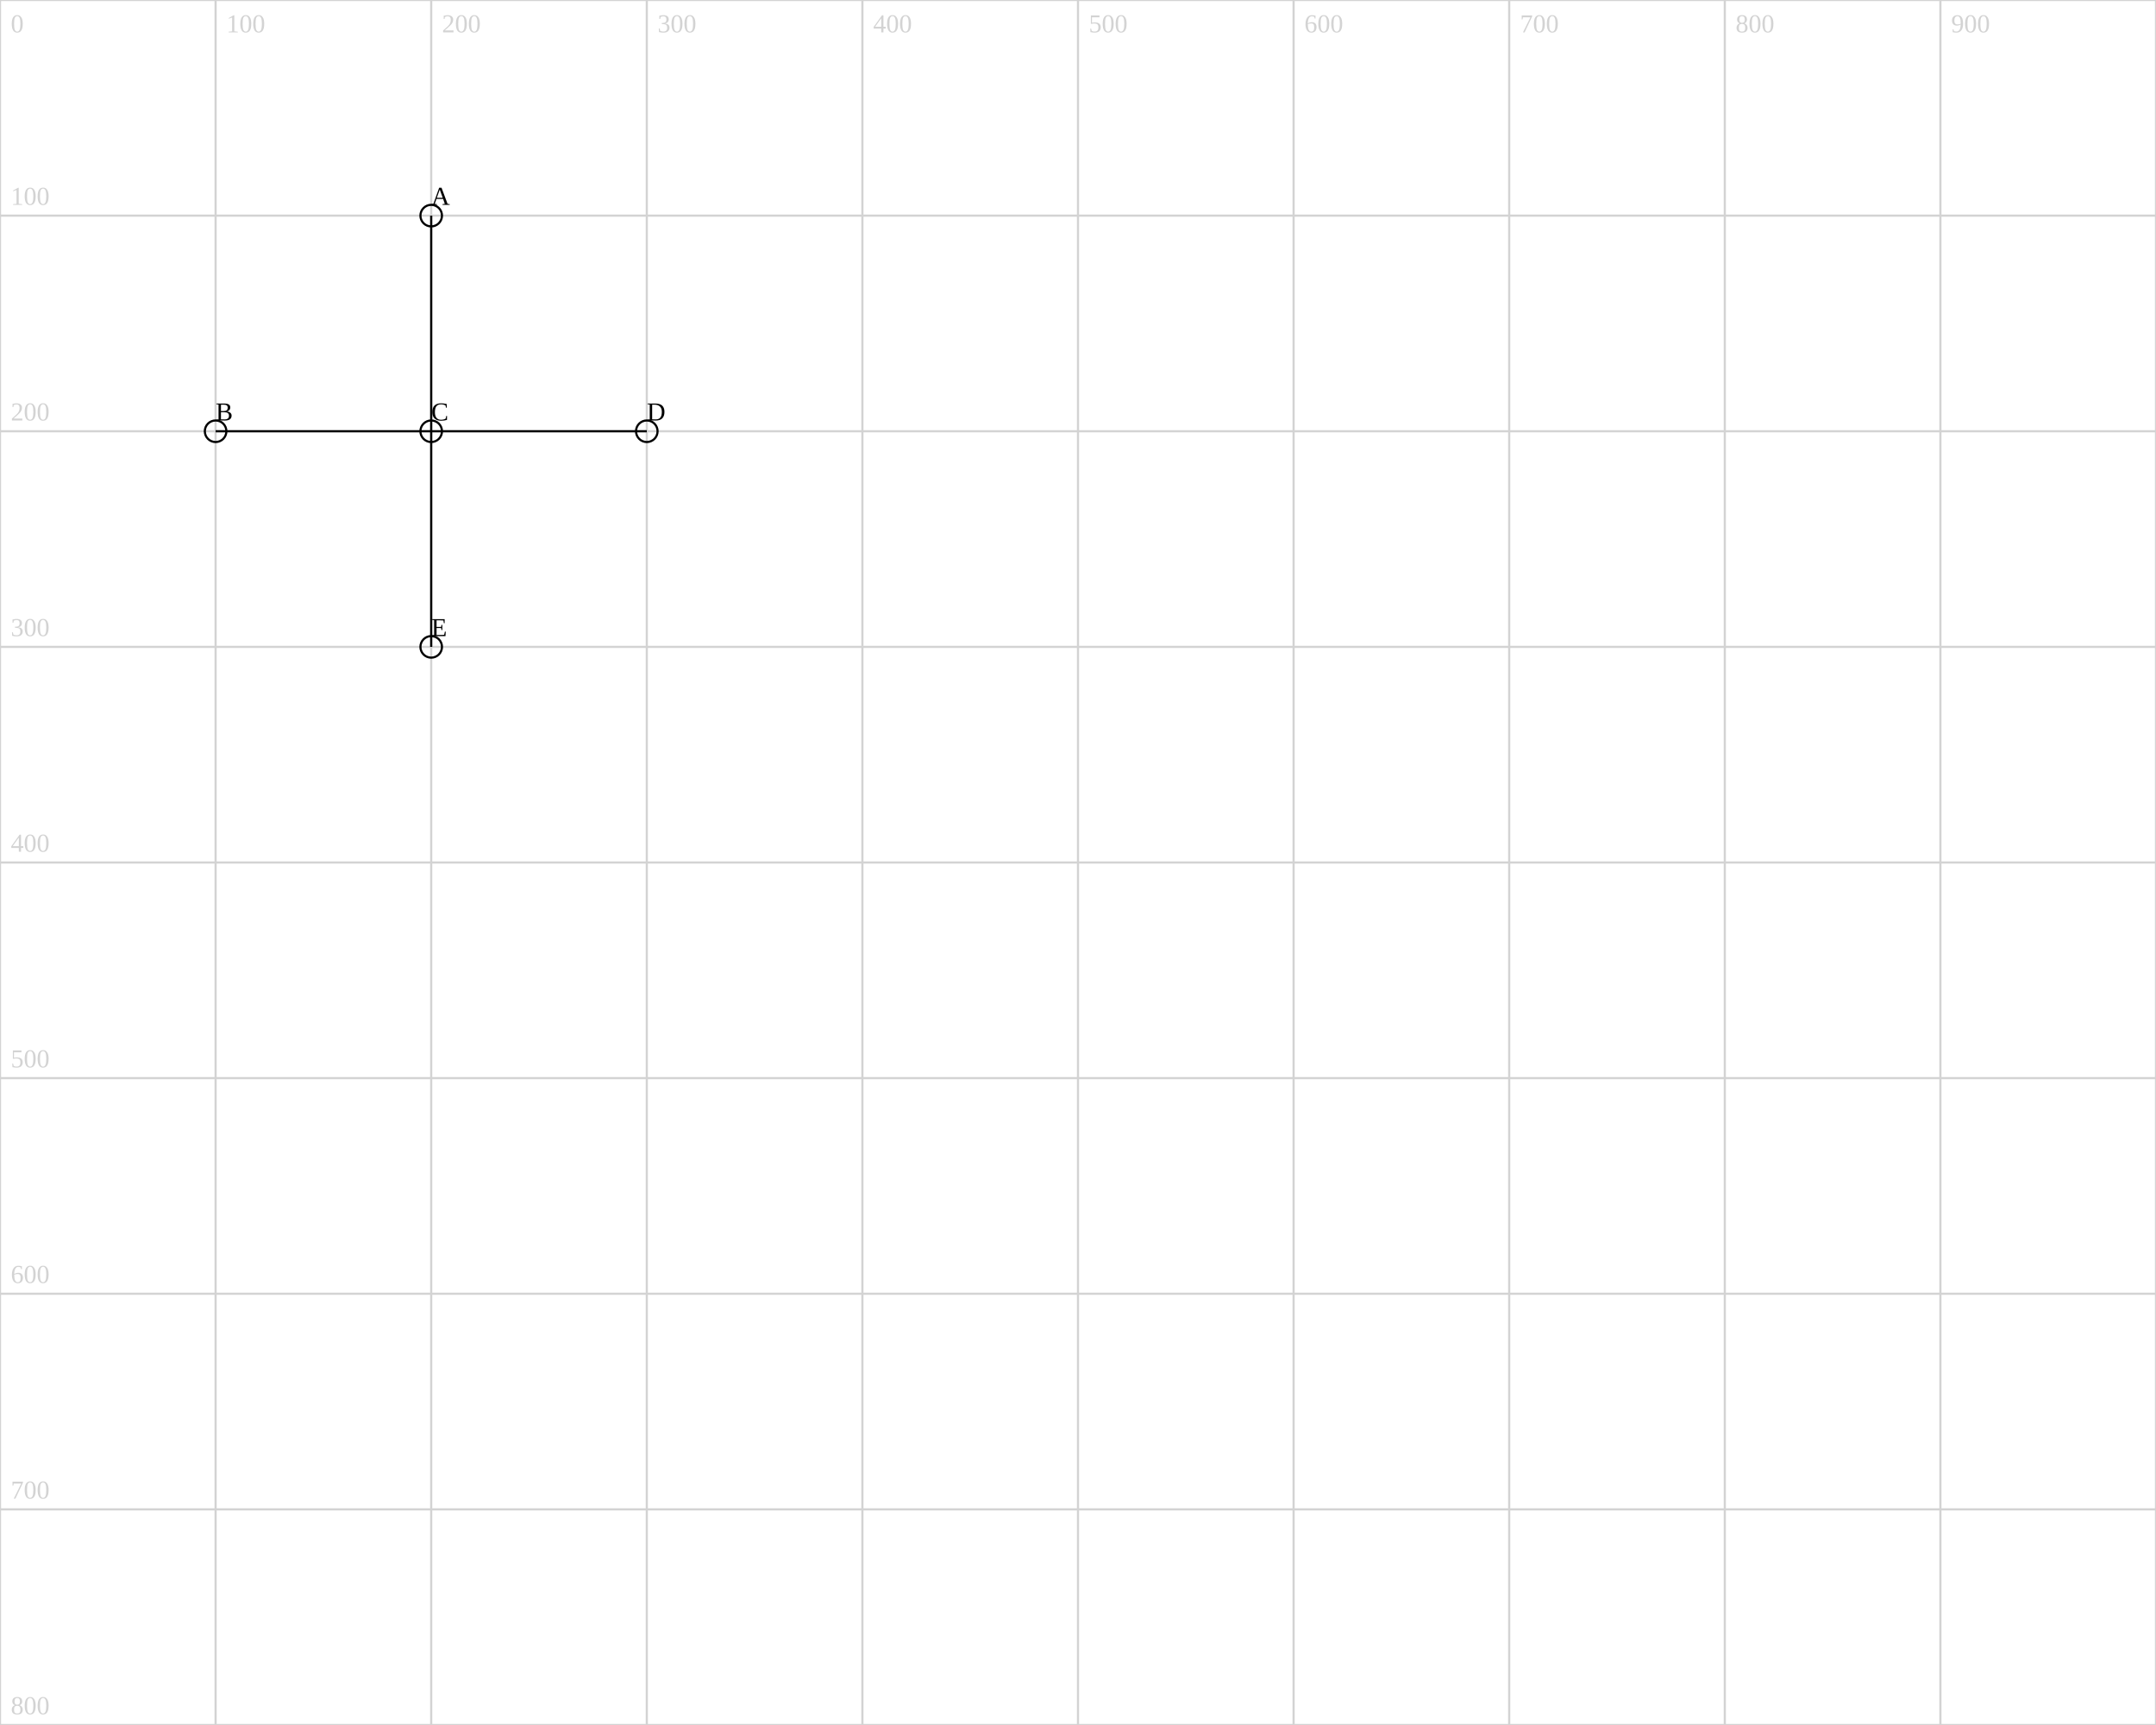
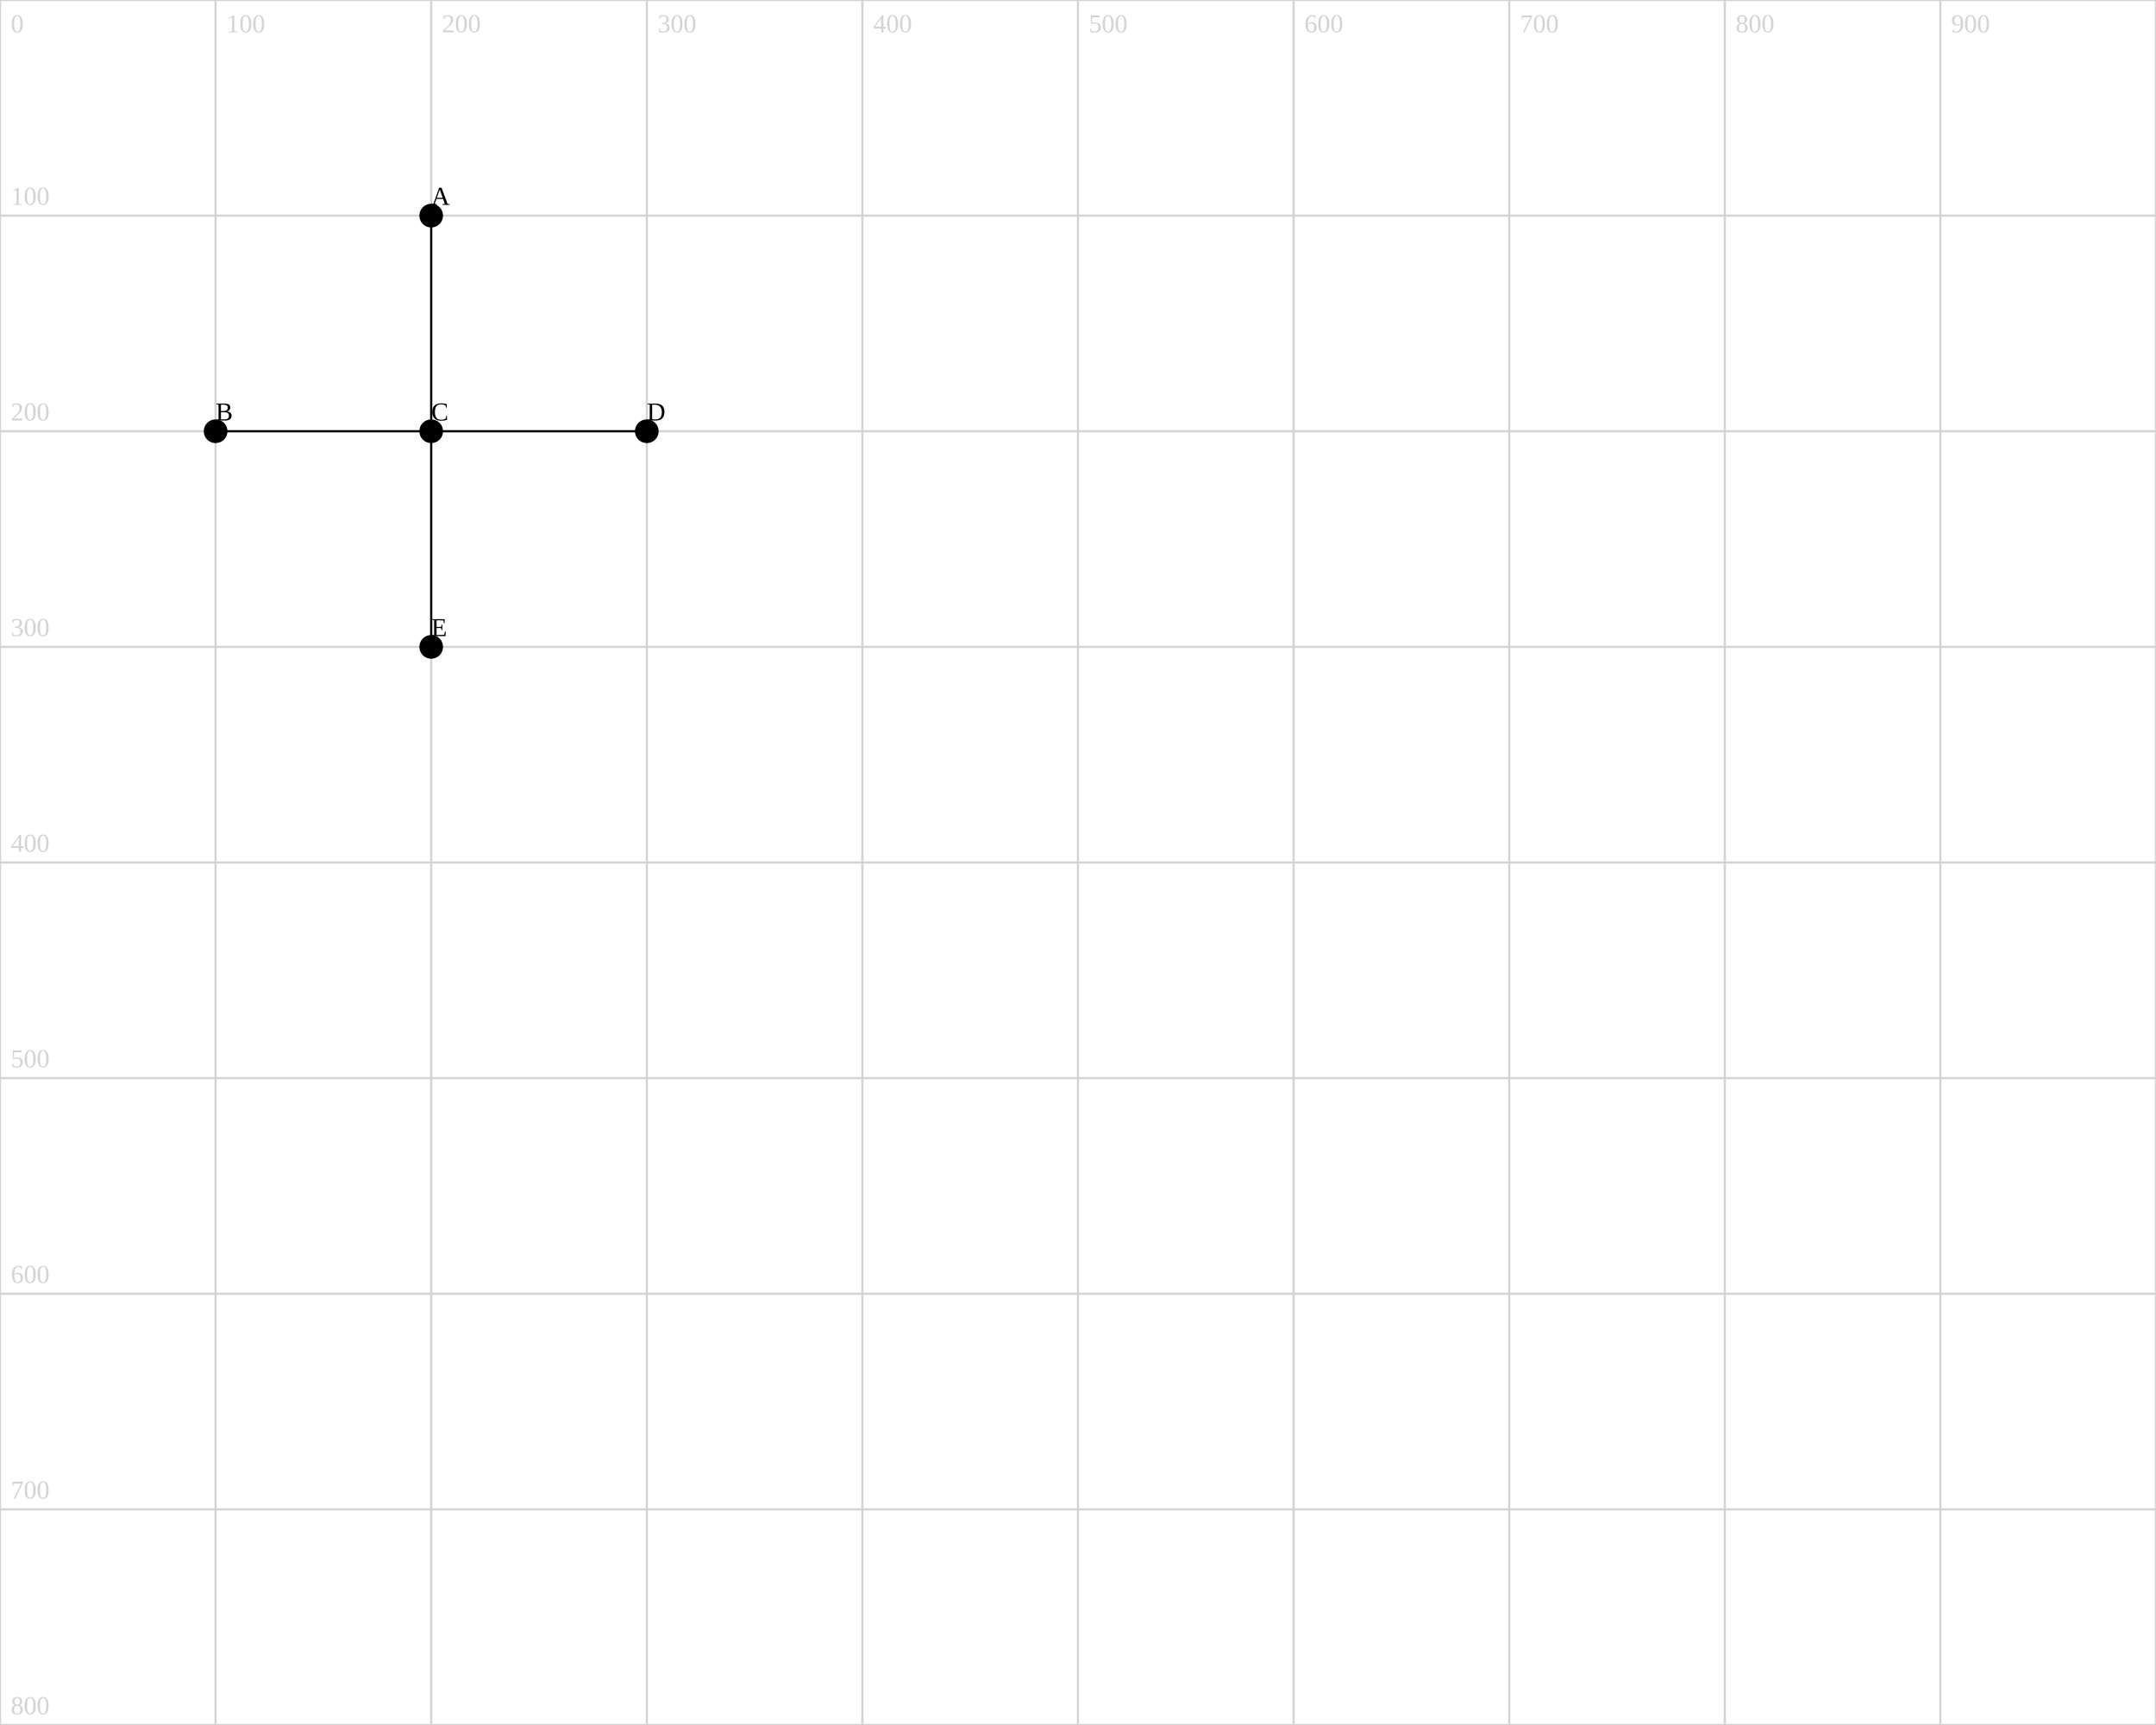
<svg xmlns="http://www.w3.org/2000/svg" version="1.1" width="1000" height="800">
  <line x1="0" y1="0" x2="1000" y2="0" stroke="lightgrey" />
  <text x="5" y="-5" fill="lightgrey">0</text>
  <line x1="0" y1="100" x2="1000" y2="100" stroke="lightgrey" />
  <text x="5" y="95" fill="lightgrey">100</text>
  <line x1="0" y1="200" x2="1000" y2="200" stroke="lightgrey" />
  <text x="5" y="195" fill="lightgrey">200</text>
  <line x1="0" y1="300" x2="1000" y2="300" stroke="lightgrey" />
  <text x="5" y="295" fill="lightgrey">300</text>
  <line x1="0" y1="400" x2="1000" y2="400" stroke="lightgrey" />
  <text x="5" y="395" fill="lightgrey">400</text>
  <line x1="0" y1="500" x2="1000" y2="500" stroke="lightgrey" />
  <text x="5" y="495" fill="lightgrey">500</text>
  <line x1="0" y1="600" x2="1000" y2="600" stroke="lightgrey" />
  <text x="5" y="595" fill="lightgrey">600</text>
  <line x1="0" y1="700" x2="1000" y2="700" stroke="lightgrey" />
  <text x="5" y="695" fill="lightgrey">700</text>
  <line x1="0" y1="800" x2="1000" y2="800" stroke="lightgrey" />
  <text x="5" y="795" fill="lightgrey">800</text>
  <line x1="0" y1="0" x2="0" y2="800" stroke="lightgrey" />
  <text x="5" y="15" fill="lightgrey">0</text>
  <line x1="100" y1="0" x2="100" y2="800" stroke="lightgrey" />
  <text x="105" y="15" fill="lightgrey">100</text>
  <line x1="200" y1="0" x2="200" y2="800" stroke="lightgrey" />
  <text x="205" y="15" fill="lightgrey">200</text>
  <line x1="300" y1="0" x2="300" y2="800" stroke="lightgrey" />
  <text x="305" y="15" fill="lightgrey">300</text>
  <line x1="400" y1="0" x2="400" y2="800" stroke="lightgrey" />
  <text x="405" y="15" fill="lightgrey">400</text>
  <line x1="500" y1="0" x2="500" y2="800" stroke="lightgrey" />
  <text x="505" y="15" fill="lightgrey">500</text>
  <line x1="600" y1="0" x2="600" y2="800" stroke="lightgrey" />
  <text x="605" y="15" fill="lightgrey">600</text>
  <line x1="700" y1="0" x2="700" y2="800" stroke="lightgrey" />
  <text x="705" y="15" fill="lightgrey">700</text>
  <line x1="800" y1="0" x2="800" y2="800" stroke="lightgrey" />
  <text x="805" y="15" fill="lightgrey">800</text>
  <line x1="900" y1="0" x2="900" y2="800" stroke="lightgrey" />
  <text x="905" y="15" fill="lightgrey">900</text>
  <line x1="1000" y1="0" x2="1000" y2="800" stroke="lightgrey" />
  <text x="1005" y="15" fill="lightgrey">1000</text>
-   <circle cx="200" cy="100" r="5" fill="none" stroke="black" stroke-width="1" />
+   <circle cx="200" cy="100" r="5" fill="black" stroke="black" stroke-width="1" />
  <text x="200" y="95" fill="black">A</text>
-   <circle cx="100" cy="200" r="5" fill="none" stroke="black" stroke-width="1" />
+   <circle cx="100" cy="200" r="5" fill="black" stroke="black" stroke-width="1" />
  <text x="100" y="195" fill="black">B</text>
-   <circle cx="200" cy="200" r="5" fill="none" stroke="black" stroke-width="1" />
+   <circle cx="200" cy="200" r="5" fill="black" stroke="black" stroke-width="1" />
  <text x="200" y="195" fill="black">C</text>
-   <circle cx="300" cy="200" r="5" fill="none" stroke="black" stroke-width="1" />
+   <circle cx="300" cy="200" r="5" fill="black" stroke="black" stroke-width="1" />
  <text x="300" y="195" fill="black">D</text>
-   <circle cx="200" cy="300" r="5" fill="none" stroke="black" stroke-width="1" />
+   <circle cx="200" cy="300" r="5" fill="black" stroke="black" stroke-width="1" />
  <text x="200" y="295" fill="black">E</text>
  <line x1="200" y1="100" x2="200" y2="200" stroke="black" />
  <line x1="100" y1="200" x2="200" y2="200" stroke="black" />
  <line x1="200" y1="200" x2="300" y2="200" stroke="black" />
  <line x1="200" y1="200" x2="200" y2="300" stroke="black" />
</svg>
